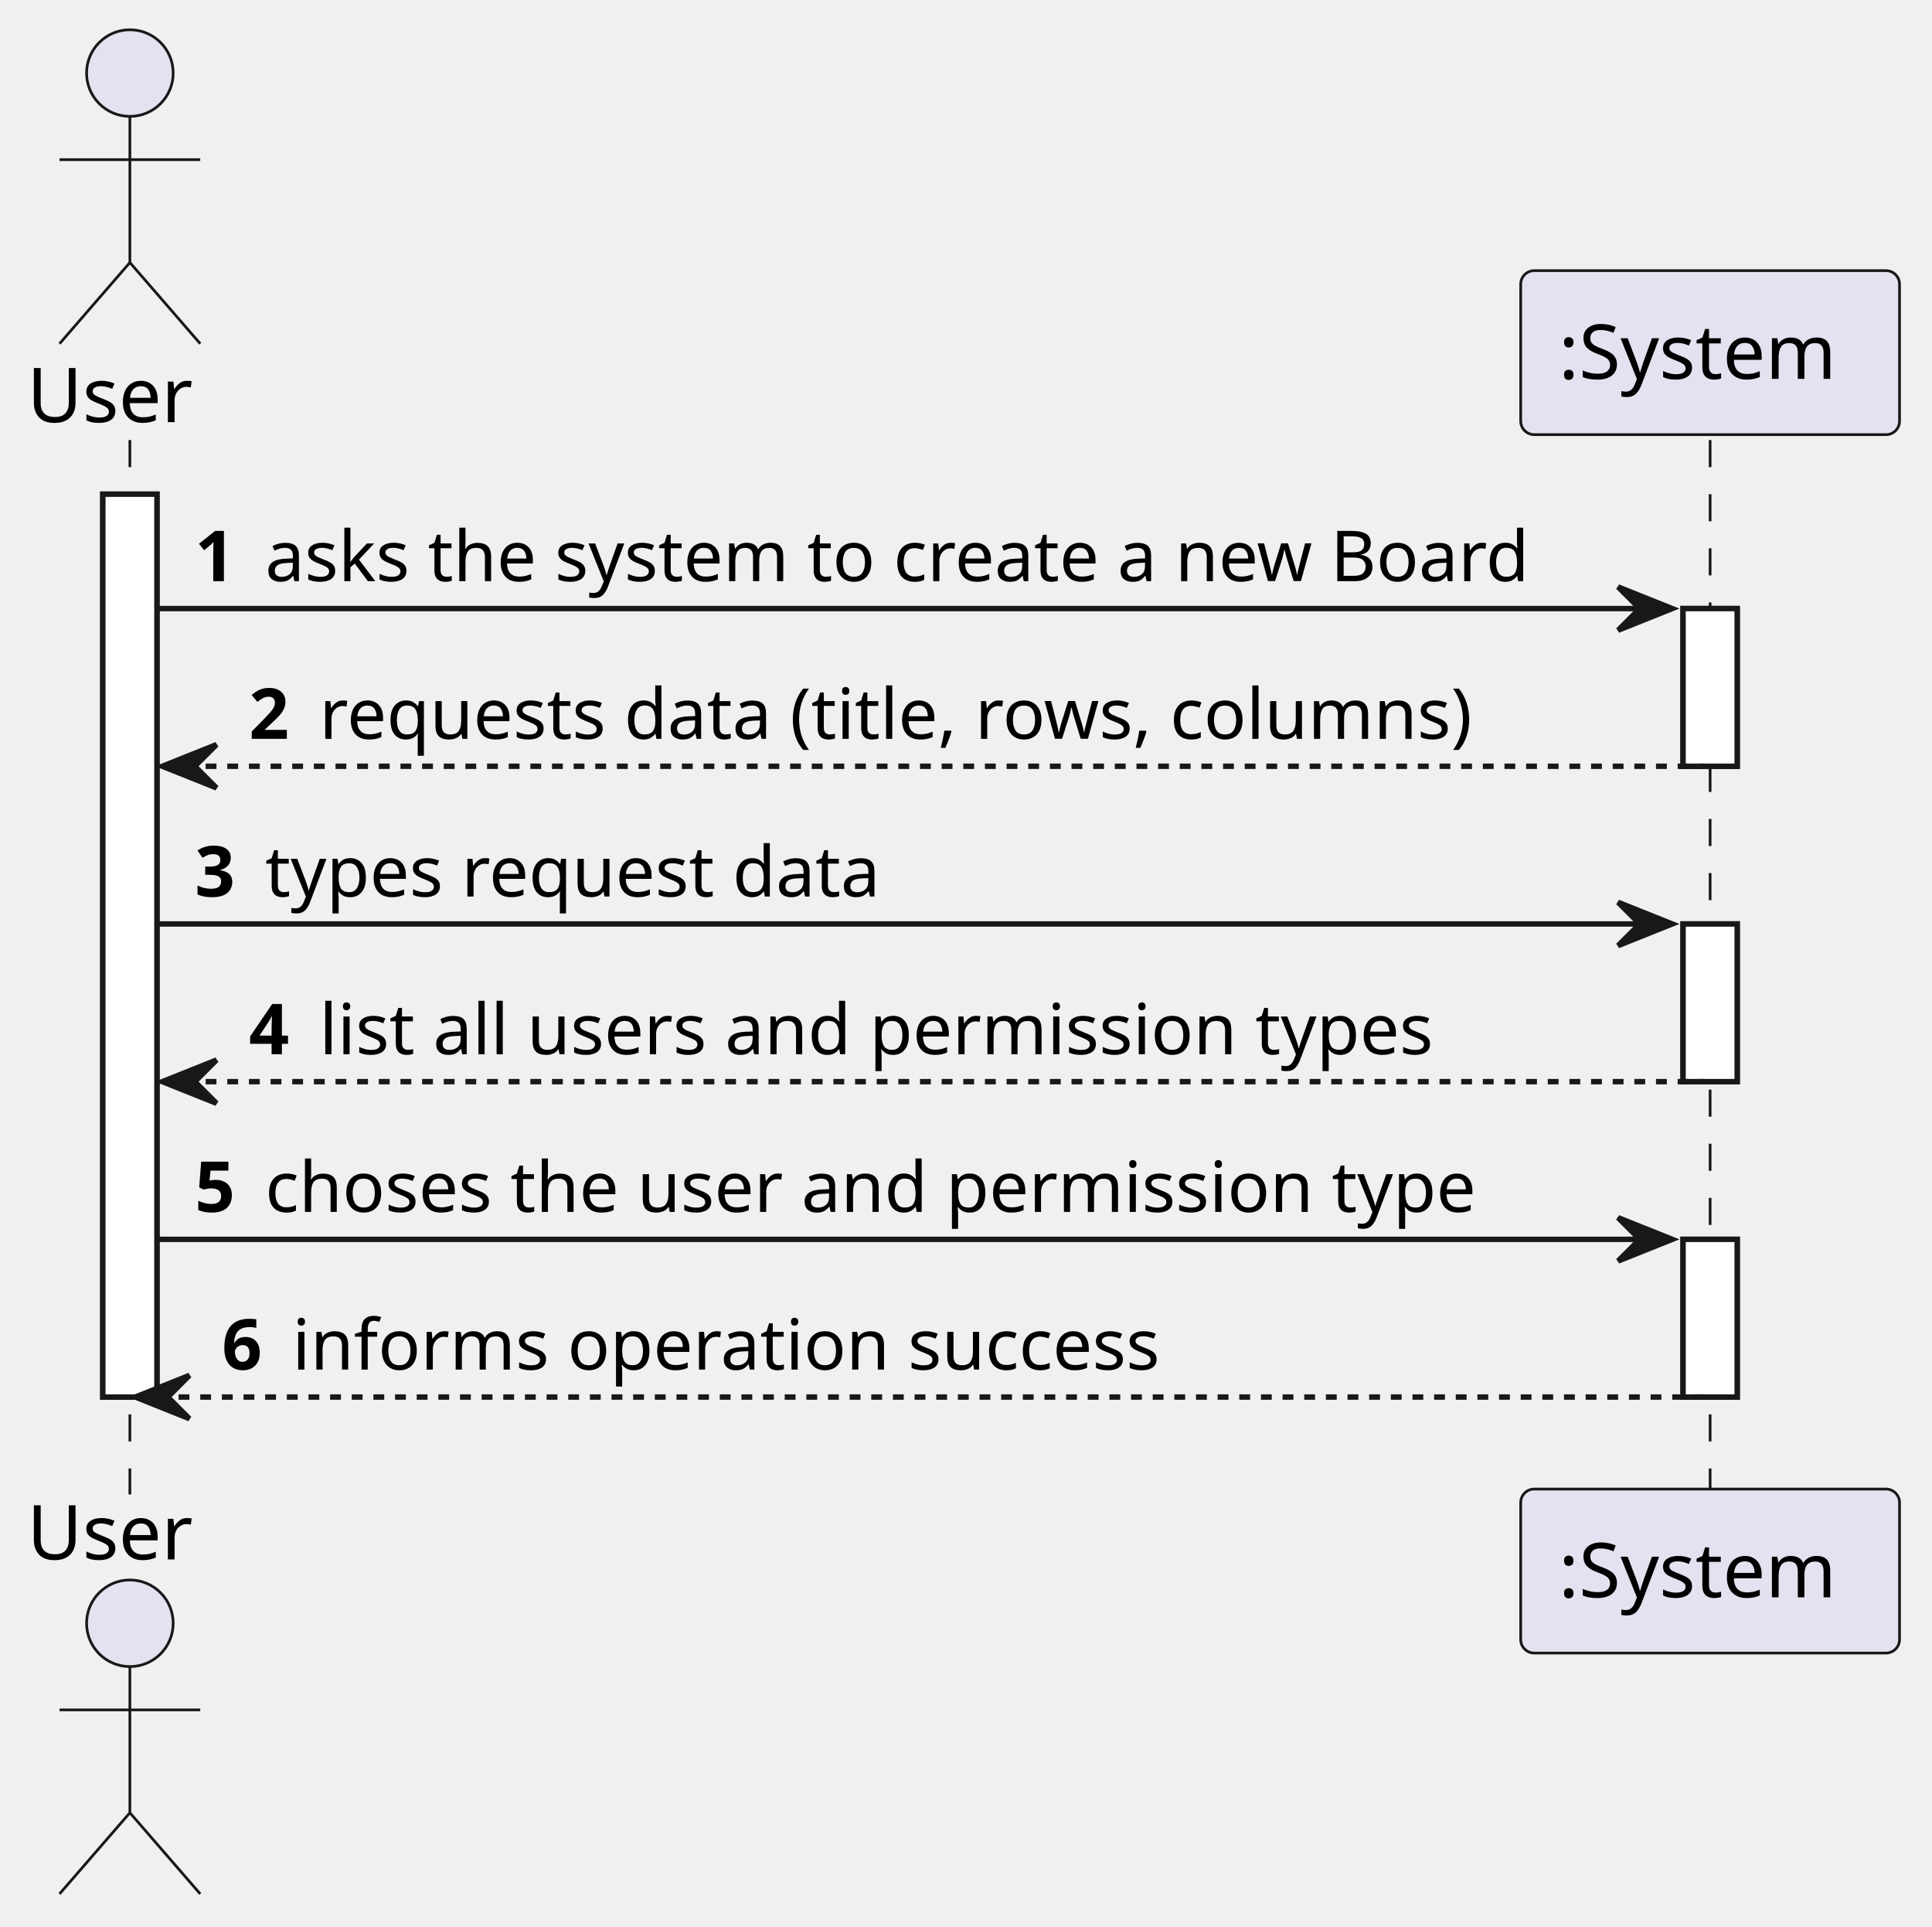
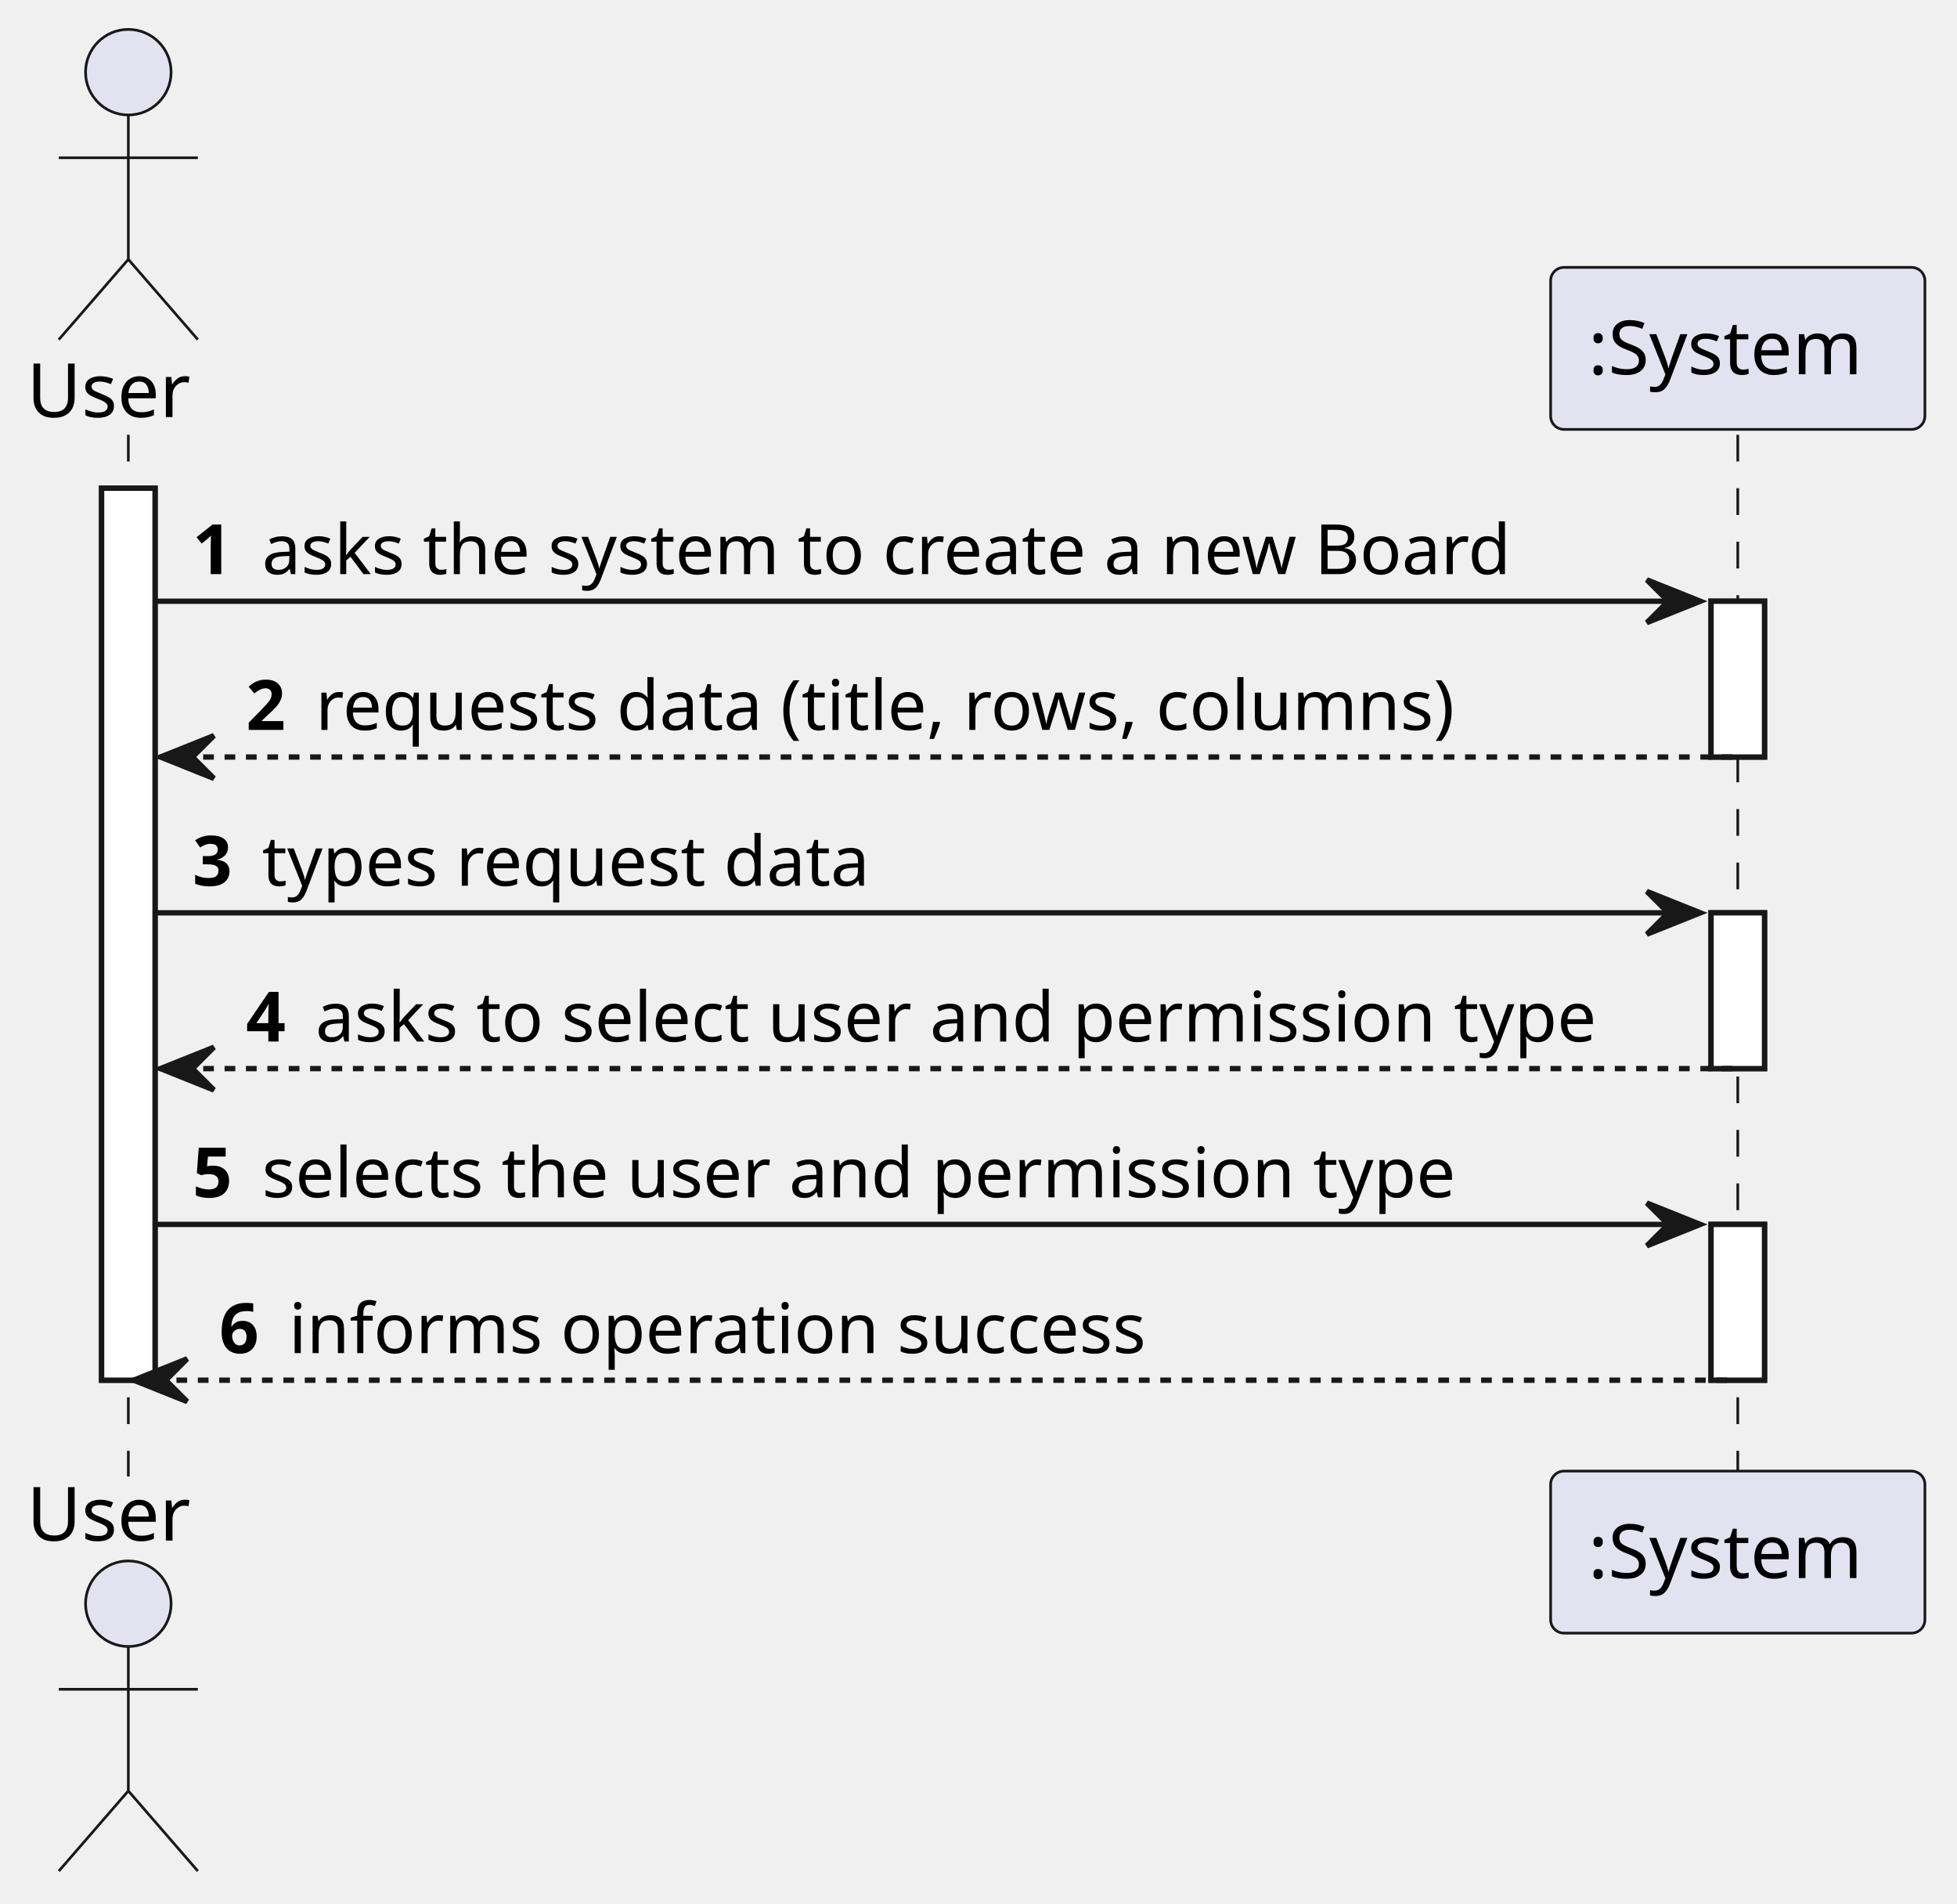
- <svg xmlns="http://www.w3.org/2000/svg" contentStyleType="text/css" height="356px" preserveAspectRatio="none" style="width:357px;height:356px;background:#FFFFFF;" version="1.1" viewBox="0 0 357 356" width="357px" zoomAndPan="magnify">
+ <svg xmlns="http://www.w3.org/2000/svg" contentStyleType="text/css" height="356px" preserveAspectRatio="none" style="width:366px;height:356px;background:#FFFFFF;" version="1.1" viewBox="0 0 366 356" width="366px" zoomAndPan="magnify">
  <defs />
  <g>
    <rect fill="#FFFFFF" height="166.797" style="stroke:#181818;stroke-width:1.0;" width="10" x="19" y="91.297" />
-     <rect fill="#FFFFFF" height="29.133" style="stroke:#181818;stroke-width:1.0;" width="10" x="311" y="112.43" />
-     <rect fill="#FFFFFF" height="29.133" style="stroke:#181818;stroke-width:1.0;" width="10" x="311" y="170.695" />
-     <rect fill="#FFFFFF" height="29.133" style="stroke:#181818;stroke-width:1.0;" width="10" x="311" y="228.961" />
+     <rect fill="#FFFFFF" height="29.133" style="stroke:#181818;stroke-width:1.0;" width="10" x="320" y="112.43" />
+     <rect fill="#FFFFFF" height="29.133" style="stroke:#181818;stroke-width:1.0;" width="10" x="320" y="170.695" />
+     <rect fill="#FFFFFF" height="29.133" style="stroke:#181818;stroke-width:1.0;" width="10" x="320" y="228.961" />
    <line style="stroke:#181818;stroke-width:0.5;stroke-dasharray:5.0,5.0;" x1="24" x2="24" y1="81.297" y2="276.094" />
-     <line style="stroke:#181818;stroke-width:0.5;stroke-dasharray:5.0,5.0;" x1="316" x2="316" y1="81.297" y2="276.094" />
+     <line style="stroke:#181818;stroke-width:0.5;stroke-dasharray:5.0,5.0;" x1="325" x2="325" y1="81.297" y2="276.094" />
    <text fill="#000000" font-family="sans-serif" font-size="14" lengthAdjust="spacing" textLength="32" x="5" y="77.995">User</text>
    <ellipse cx="24" cy="13.5" fill="#E2E2F0" rx="8" ry="8" style="stroke:#181818;stroke-width:0.5;" />
    <path d="M24,21.5 L24,48.5 M11,29.5 L37,29.5 M24,48.5 L11,63.5 M24,48.5 L37,63.5 " fill="none" style="stroke:#181818;stroke-width:0.5;" />
    <text fill="#000000" font-family="sans-serif" font-size="14" lengthAdjust="spacing" textLength="32" x="5" y="288.089">User</text>
    <ellipse cx="24" cy="299.891" fill="#E2E2F0" rx="8" ry="8" style="stroke:#181818;stroke-width:0.5;" />
    <path d="M24,307.891 L24,334.891 M11,315.891 L37,315.891 M24,334.891 L11,349.891 M24,334.891 L37,349.891 " fill="none" style="stroke:#181818;stroke-width:0.5;" />
-     <rect fill="#E2E2F0" height="30.297" rx="2.5" ry="2.5" style="stroke:#181818;stroke-width:0.5;" width="70" x="281" y="50" />
-     <text fill="#000000" font-family="sans-serif" font-size="14" lengthAdjust="spacing" textLength="56" x="288" y="69.995">:System</text>
-     <rect fill="#E2E2F0" height="30.297" rx="2.5" ry="2.5" style="stroke:#181818;stroke-width:0.5;" width="70" x="281" y="275.094" />
-     <text fill="#000000" font-family="sans-serif" font-size="14" lengthAdjust="spacing" textLength="56" x="288" y="295.089">:System</text>
+     <rect fill="#E2E2F0" height="30.297" rx="2.5" ry="2.5" style="stroke:#181818;stroke-width:0.5;" width="70" x="290" y="50" />
+     <text fill="#000000" font-family="sans-serif" font-size="14" lengthAdjust="spacing" textLength="56" x="297" y="69.995">:System</text>
+     <rect fill="#E2E2F0" height="30.297" rx="2.5" ry="2.5" style="stroke:#181818;stroke-width:0.5;" width="70" x="290" y="275.094" />
+     <text fill="#000000" font-family="sans-serif" font-size="14" lengthAdjust="spacing" textLength="56" x="297" y="295.089">:System</text>
    <rect fill="#FFFFFF" height="166.797" style="stroke:#181818;stroke-width:1.0;" width="10" x="19" y="91.297" />
-     <rect fill="#FFFFFF" height="29.133" style="stroke:#181818;stroke-width:1.0;" width="10" x="311" y="112.43" />
-     <rect fill="#FFFFFF" height="29.133" style="stroke:#181818;stroke-width:1.0;" width="10" x="311" y="170.695" />
-     <rect fill="#FFFFFF" height="29.133" style="stroke:#181818;stroke-width:1.0;" width="10" x="311" y="228.961" />
-     <polygon fill="#181818" points="299,108.43,309,112.43,299,116.43,303,112.43" style="stroke:#181818;stroke-width:1.0;" />
-     <line style="stroke:#181818;stroke-width:1.0;" x1="29" x2="305" y1="112.43" y2="112.43" />
+     <rect fill="#FFFFFF" height="29.133" style="stroke:#181818;stroke-width:1.0;" width="10" x="320" y="112.43" />
+     <rect fill="#FFFFFF" height="29.133" style="stroke:#181818;stroke-width:1.0;" width="10" x="320" y="170.695" />
+     <rect fill="#FFFFFF" height="29.133" style="stroke:#181818;stroke-width:1.0;" width="10" x="320" y="228.961" />
+     <polygon fill="#181818" points="308,108.43,318,112.43,308,116.43,312,112.43" style="stroke:#181818;stroke-width:1.0;" />
+     <line style="stroke:#181818;stroke-width:1.0;" x1="29" x2="314" y1="112.43" y2="112.43" />
    <text fill="#000000" font-family="sans-serif" font-size="13" font-weight="bold" lengthAdjust="spacing" textLength="9" x="36" y="107.364">1</text>
    <text fill="#000000" font-family="sans-serif" font-size="13" lengthAdjust="spacing" textLength="250" x="49" y="107.364">asks the system to create a new Board</text>
    <polygon fill="#181818" points="40,137.562,30,141.562,40,145.562,36,141.562" style="stroke:#181818;stroke-width:1.0;" />
-     <line style="stroke:#181818;stroke-width:1.0;stroke-dasharray:2.0,2.0;" x1="34" x2="315" y1="141.562" y2="141.562" />
+     <line style="stroke:#181818;stroke-width:1.0;stroke-dasharray:2.0,2.0;" x1="34" x2="324" y1="141.562" y2="141.562" />
    <text fill="#000000" font-family="sans-serif" font-size="13" font-weight="bold" lengthAdjust="spacing" textLength="9" x="46" y="136.497">2</text>
    <text fill="#000000" font-family="sans-serif" font-size="13" lengthAdjust="spacing" textLength="226" x="59" y="136.497">requests data (title, rows, columns)</text>
-     <polygon fill="#181818" points="299,166.695,309,170.695,299,174.695,303,170.695" style="stroke:#181818;stroke-width:1.0;" />
-     <line style="stroke:#181818;stroke-width:1.0;" x1="29" x2="305" y1="170.695" y2="170.695" />
+     <polygon fill="#181818" points="308,166.695,318,170.695,308,174.695,312,170.695" style="stroke:#181818;stroke-width:1.0;" />
+     <line style="stroke:#181818;stroke-width:1.0;" x1="29" x2="314" y1="170.695" y2="170.695" />
    <text fill="#000000" font-family="sans-serif" font-size="13" font-weight="bold" lengthAdjust="spacing" textLength="9" x="36" y="165.629">3</text>
    <text fill="#000000" font-family="sans-serif" font-size="13" lengthAdjust="spacing" textLength="121" x="49" y="165.629">types request data</text>
    <polygon fill="#181818" points="40,195.828,30,199.828,40,203.828,36,199.828" style="stroke:#181818;stroke-width:1.0;" />
-     <line style="stroke:#181818;stroke-width:1.0;stroke-dasharray:2.0,2.0;" x1="34" x2="315" y1="199.828" y2="199.828" />
+     <line style="stroke:#181818;stroke-width:1.0;stroke-dasharray:2.0,2.0;" x1="34" x2="324" y1="199.828" y2="199.828" />
    <text fill="#000000" font-family="sans-serif" font-size="13" font-weight="bold" lengthAdjust="spacing" textLength="9" x="46" y="194.762">4</text>
-     <text fill="#000000" font-family="sans-serif" font-size="13" lengthAdjust="spacing" textLength="216" x="59" y="194.762">list all users and permission types</text>
-     <polygon fill="#181818" points="299,224.961,309,228.961,299,232.961,303,228.961" style="stroke:#181818;stroke-width:1.0;" />
-     <line style="stroke:#181818;stroke-width:1.0;" x1="29" x2="305" y1="228.961" y2="228.961" />
+     <text fill="#000000" font-family="sans-serif" font-size="13" lengthAdjust="spacing" textLength="254" x="59" y="194.762">asks to select user and permission type</text>
+     <polygon fill="#181818" points="308,224.961,318,228.961,308,232.961,312,228.961" style="stroke:#181818;stroke-width:1.0;" />
+     <line style="stroke:#181818;stroke-width:1.0;" x1="29" x2="314" y1="228.961" y2="228.961" />
    <text fill="#000000" font-family="sans-serif" font-size="13" font-weight="bold" lengthAdjust="spacing" textLength="9" x="36" y="223.895">5</text>
-     <text fill="#000000" font-family="sans-serif" font-size="13" lengthAdjust="spacing" textLength="236" x="49" y="223.895">choses the user and permission type</text>
+     <text fill="#000000" font-family="sans-serif" font-size="13" lengthAdjust="spacing" textLength="236" x="49" y="223.895">selects the user and permission type</text>
    <polygon fill="#181818" points="35,254.094,25,258.094,35,262.094,31,258.094" style="stroke:#181818;stroke-width:1.0;" />
-     <line style="stroke:#181818;stroke-width:1.0;stroke-dasharray:2.0,2.0;" x1="29" x2="315" y1="258.094" y2="258.094" />
+     <line style="stroke:#181818;stroke-width:1.0;stroke-dasharray:2.0,2.0;" x1="29" x2="324" y1="258.094" y2="258.094" />
    <text fill="#000000" font-family="sans-serif" font-size="13" font-weight="bold" lengthAdjust="spacing" textLength="9" x="41" y="253.028">6</text>
    <text fill="#000000" font-family="sans-serif" font-size="13" lengthAdjust="spacing" textLength="168" x="54" y="253.028">informs operation success</text>
  </g>
</svg>
